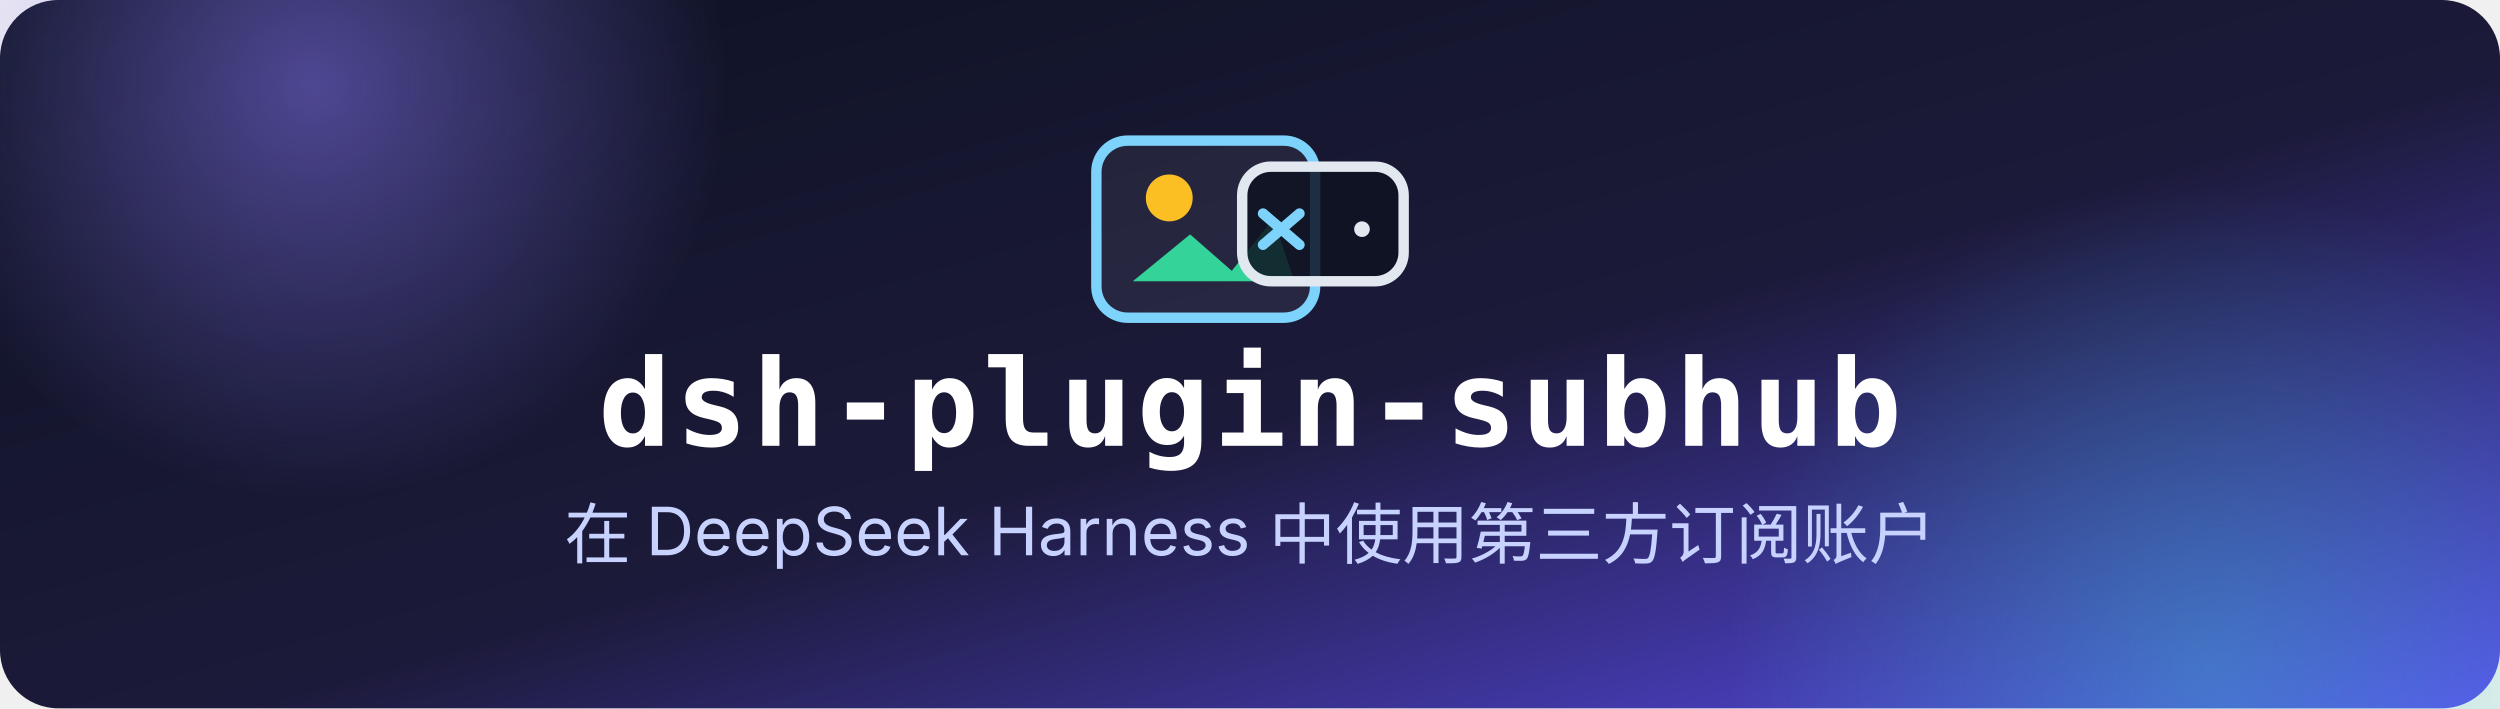
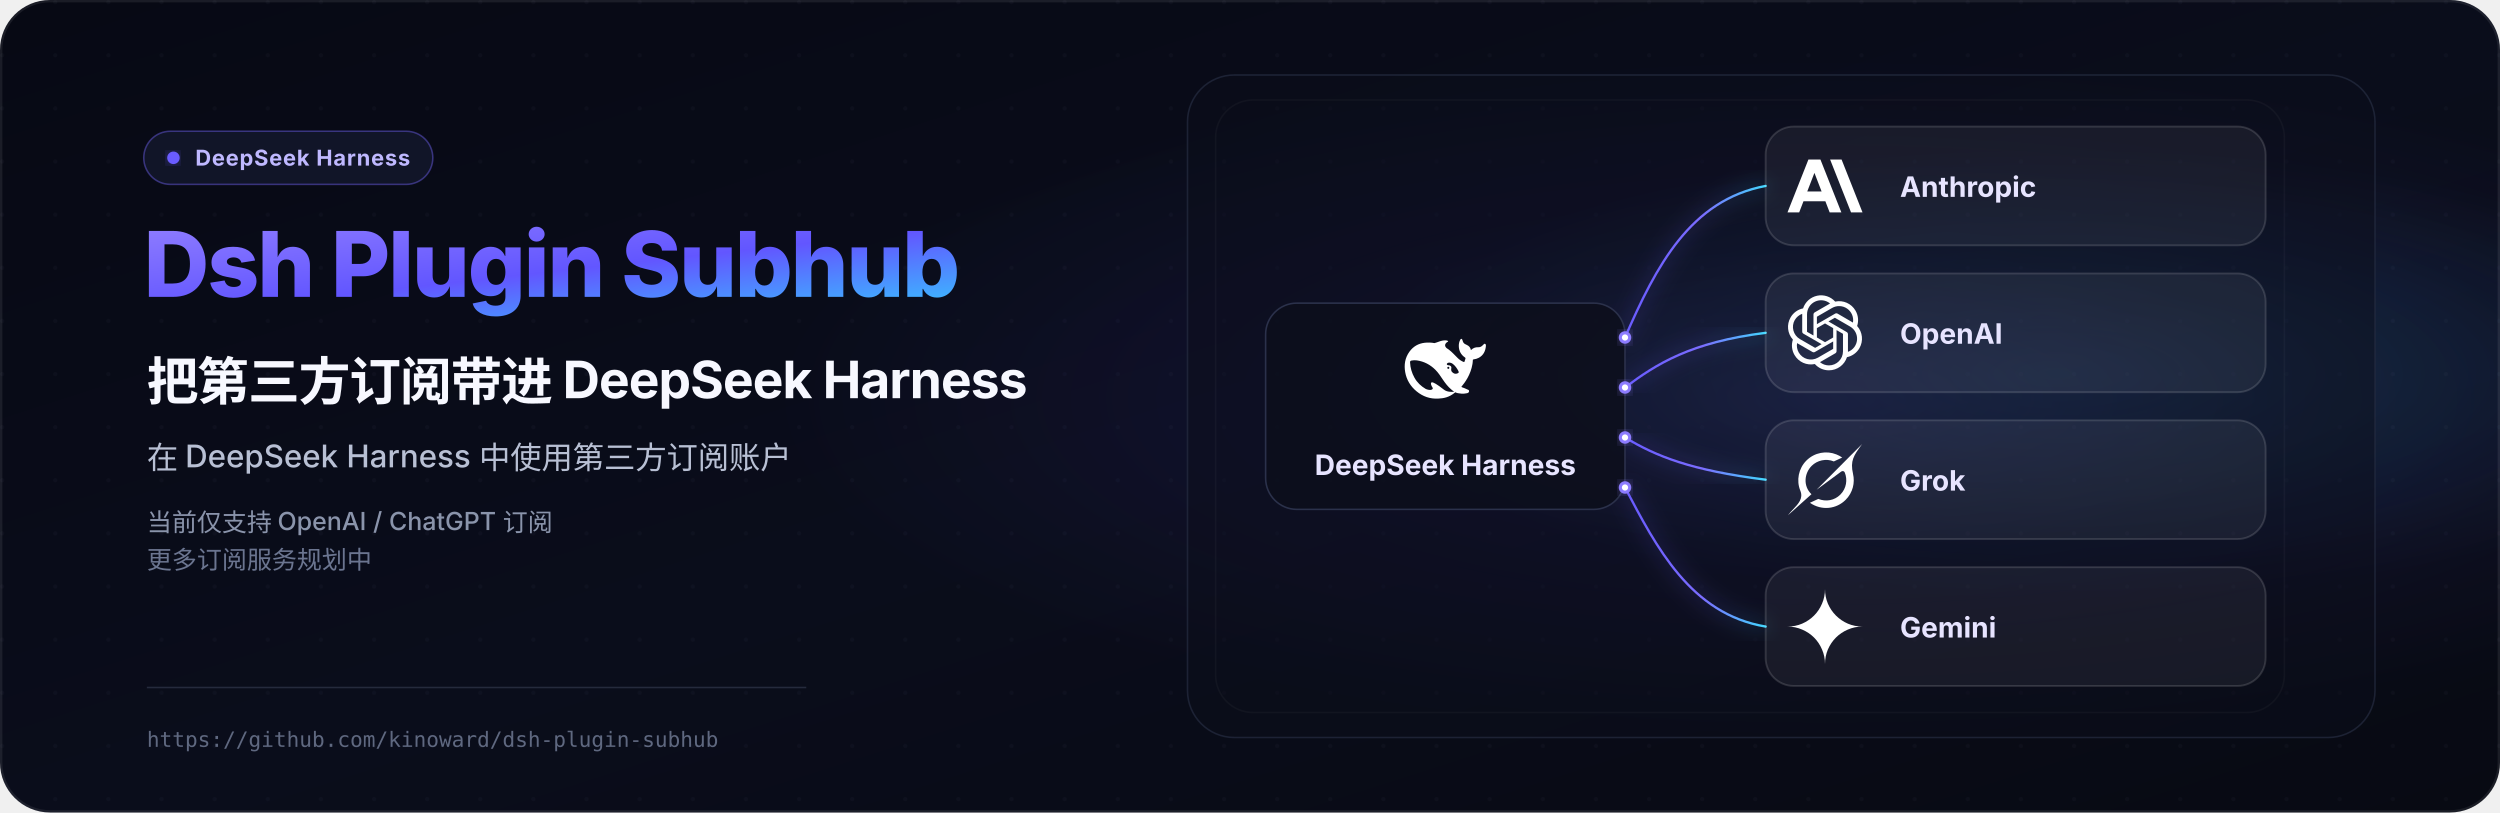
- <svg xmlns="http://www.w3.org/2000/svg" width="1200" height="340" viewBox="0 0 1200 340" role="img" aria-label="dsh-plugin-subhub — 在 DeepSeek Harness 中使用第三方订阅账户">
+ <svg xmlns="http://www.w3.org/2000/svg" width="1600" height="520" viewBox="0 0 1600 520" role="img">
  <defs>
    <linearGradient id="bg" x1="0" y1="0" x2="1" y2="1">
-       <stop offset="0" stop-color="#0d1221" />
-       <stop offset="0.55" stop-color="#1c1a3a" />
-       <stop offset="1" stop-color="#5b4cf0" />
+       <stop offset="0" stop-color="#070914" />
+       <stop offset="0.52" stop-color="#0A0D1B" />
+       <stop offset="1" stop-color="#080A13" />
    </linearGradient>
-     <radialGradient id="glow1" cx="0.5" cy="0.5" r="0.5">
-       <stop offset="0" stop-color="#8b7bff" stop-opacity="0.5" />
-       <stop offset="1" stop-color="#8b7bff" stop-opacity="0" />
+     <radialGradient id="violetGlow" cx="73%" cy="49%" r="42%">
+       <stop offset="0" stop-color="#715CFF" stop-opacity=".23" />
+       <stop offset=".45" stop-color="#604CFF" stop-opacity=".08" />
+       <stop offset="1" stop-color="#604CFF" stop-opacity="0" />
    </radialGradient>
-     <radialGradient id="glow2" cx="0.5" cy="0.5" r="0.5">
-       <stop offset="0" stop-color="#2fd4c0" stop-opacity="0.35" />
-       <stop offset="1" stop-color="#2fd4c0" stop-opacity="0" />
+     <radialGradient id="cyanGlow" cx="82%" cy="46%" r="28%">
+       <stop offset="0" stop-color="#46D8FF" stop-opacity=".15" />
+       <stop offset="1" stop-color="#46D8FF" stop-opacity="0" />
    </radialGradient>
+     <linearGradient id="iris" x1="0" y1="0" x2="1" y2="1">
+       <stop offset="0" stop-color="#8D7BFF" />
+       <stop offset=".5" stop-color="#6256FF" />
+       <stop offset="1" stop-color="#36C8FF" />
+     </linearGradient>
+     <linearGradient id="route" x1="0" y1="0" x2="1" y2="0">
+       <stop offset="0" stop-color="#695BFF" />
+       <stop offset=".55" stop-color="#7B6DFF" />
+       <stop offset="1" stop-color="#42D8FF" />
+     </linearGradient>
+     <filter id="glow">
+       <feGaussianBlur stdDeviation="5" result="b" />
+       <feMerge>
+         <feMergeNode in="b" />
+         <feMergeNode in="SourceGraphic" />
+       </feMerge>
+     </filter>
+     <filter id="blur6">
+       <feGaussianBlur stdDeviation="6" />
+     </filter>
+     <pattern id="dots" width="34" height="34" patternUnits="userSpaceOnUse">
+       <circle cx="1.4" cy="1.4" r="1.35" fill="#65708A" opacity=".12" />
+     </pattern>
  </defs>
-   <rect width="1200" height="340" rx="28" fill="url(#bg)" />
-   <circle cx="150" cy="40" r="200" fill="url(#glow1)" />
-   <circle cx="1060" cy="320" r="230" fill="url(#glow2)" />
-   <g transform="translate(600,100) scale(1.25) translate(-17,0)" fill="none" stroke-linecap="round" stroke-linejoin="round">
-     <rect x="-42" y="-26" width="84" height="68" rx="12" stroke="#7dd3fc" stroke-width="4" fill="#ffffff" fill-opacity="0.06" />
-     <circle cx="-14" cy="-4" r="9" fill="#fbbf24" stroke="none" />
-     <polygon points="-28,28 -6,10 10,24 26,4 34,28" fill="#34d399" stroke="none" />
-     <rect x="14" y="-16" width="62" height="44" rx="11" stroke="#e2e8f0" stroke-width="4" fill="#0d1221" fill-opacity="0.85" />
-     <path d="M22 2 l14 12 M36 2 l-14 12" stroke="#7dd3fc" stroke-width="4" />
-     <circle cx="60" cy="8" r="3" fill="#e2e8f0" stroke="none" />
+   <rect width="1600" height="520" rx="32" fill="url(#bg)" />
+   <rect width="1600" height="520" rx="32" fill="url(#dots)" opacity=".45" />
+   <rect width="1600" height="520" rx="32" fill="url(#violetGlow)" />
+   <rect width="1600" height="520" rx="32" fill="url(#cyanGlow)" />
+   <g transform="translate(92,66)">
+     <rect x="0" y="18" width="185" height="34" rx="17" fill="#111528" stroke="#7568FF" stroke-opacity=".42" />
+     <circle cx="19" cy="35" r="4" fill="#6A5BFF" filter="url(#glow)" />
+     <text x="33" y="40" fill="#BFB8FF" font-family="Inter, system-ui, -apple-system, 'Segoe UI', 'Helvetica Neue', Arial, 'PingFang SC', 'Hiragino Sans GB', 'Microsoft YaHei', sans-serif" font-size="14" font-weight="700" letter-spacing=".5">DeepSeek Harness</text>
+     <text x="0" y="124" fill="url(#iris)" font-family="Inter, system-ui, -apple-system, 'Segoe UI', 'Helvetica Neue', Arial, 'PingFang SC', 'Hiragino Sans GB', 'Microsoft YaHei', sans-serif" font-size="58" font-weight="760" letter-spacing="-1.2">Dsh Plugin Subhub</text>
+     <text x="2" y="190" fill="#F7F8FF" font-family="Inter, system-ui, -apple-system, 'Segoe UI', 'Helvetica Neue', Arial, 'PingFang SC', 'Hiragino Sans GB', 'Microsoft YaHei', sans-serif" font-size="33" font-weight="700" letter-spacing="-.6">把第三方订阅带进 DeepSeek Harness</text>
+     <text x="2" y="234" fill="#B8C0D4" font-family="Inter, system-ui, -apple-system, 'Segoe UI', 'Helvetica Neue', Arial, 'PingFang SC', 'Hiragino Sans GB', 'Microsoft YaHei', sans-serif" font-size="20" font-weight="500">在 DeepSeek Harness 中使用第三方订阅账户</text>
+     <text x="2" y="274" fill="#8A94AB" font-family="Inter, system-ui, -apple-system, 'Segoe UI', 'Helvetica Neue', Arial, 'PingFang SC', 'Hiragino Sans GB', 'Microsoft YaHei', sans-serif" font-size="16" font-weight="500">当前仅支持 OpenAI / ChatGPT 订阅</text>
+     <text x="2" y="298" fill="#6B7590" font-family="Inter, system-ui, -apple-system, 'Segoe UI', 'Helvetica Neue', Arial, 'PingFang SC', 'Hiragino Sans GB', 'Microsoft YaHei', sans-serif" font-size="16" font-weight="500">更多订阅服务规划中</text>
+     <g transform="translate(2,374)">
+       <path d="M0 0 H422" stroke="#252A3C" />
+       <text x="0" y="38" fill="#5F6880" font-family="ui-monospace, SFMono-Regular, Menlo, monospace" font-size="13.5">https://github.com/kinoward/dsh-plugin-subhub</text>
+     </g>
  </g>
-   <text x="600" y="214" text-anchor="middle" font-family="ui-monospace, SFMono-Regular, Menlo, Consolas, monospace" font-size="58" font-weight="700" fill="#ffffff" letter-spacing="2">dsh-plugin-subhub</text>
-   <text x="600" y="268" text-anchor="middle" font-family="system-ui, -apple-system, 'PingFang SC', 'Microsoft YaHei', sans-serif" font-size="32" fill="#c7d2fe">在 DeepSeek Harness 中使用第三方订阅账户</text>
+   <rect x="760" y="48" width="760" height="424" rx="30" fill="#0C0F1C" fill-opacity=".45" stroke="#252B40" stroke-opacity=".72" />
+   <rect x="778" y="64" width="684" height="392" rx="24" fill="none" stroke="#FFFFFF" stroke-opacity=".035" />
+   <path d="M 1130 119 C 1082 128 1060 170 1040 216" fill="none" stroke="url(#route)" stroke-width="5" stroke-linecap="round" opacity="0.22" filter="url(#blur6)" />
+   <path d="M 1130 119 C 1082 128 1060 170 1040 216" fill="none" stroke="url(#route)" stroke-width="1.5" stroke-linecap="round" />
+   <path d="M 1130 213 C 1082 219 1060 233 1040 248" fill="none" stroke="url(#route)" stroke-width="5" stroke-linecap="round" opacity="0.22" filter="url(#blur6)" />
+   <path d="M 1130 213 C 1082 219 1060 233 1040 248" fill="none" stroke="url(#route)" stroke-width="1.5" stroke-linecap="round" />
+   <path d="M 1130 307 C 1082 301 1060 292 1040 280" fill="none" stroke="url(#route)" stroke-width="5" stroke-linecap="round" opacity="0.22" filter="url(#blur6)" />
+   <path d="M 1130 307 C 1082 301 1060 292 1040 280" fill="none" stroke="url(#route)" stroke-width="1.5" stroke-linecap="round" />
+   <path d="M 1130 401 C 1082 393 1060 350 1040 312" fill="none" stroke="url(#route)" stroke-width="5" stroke-linecap="round" opacity="0.22" filter="url(#blur6)" />
+   <path d="M 1130 401 C 1082 393 1060 350 1040 312" fill="none" stroke="url(#route)" stroke-width="1.5" stroke-linecap="round" />
+   <g transform="translate(810,194)">
+     <rect x="0" y="0" width="230" height="132" rx="20" fill="#0C0F1C" fill-opacity="0.85" stroke="#2B314B" />
+     <g transform="translate(89.00,16.00) scale(2.1667)">
+       <path d="M23.748 4.651c-.254-.124-.364.113-.512.233-.051.04-.094.09-.137.137-.372.397-.806.657-1.373.626-.829-.046-1.537.214-2.163.848-.133-.782-.575-1.248-1.247-1.548-.352-.155-.708-.311-.955-.65-.172-.24-.219-.509-.305-.774-.055-.16-.11-.323-.293-.35-.2-.031-.278.136-.356.276-.313.572-.434 1.202-.422 1.84.027 1.436.633 2.58 1.838 3.393.137.094.172.187.129.323-.082.28-.18.553-.266.833-.055.179-.137.218-.328.14a5.5 5.5 0 0 1-1.737-1.179c-.857-.828-1.631-1.743-2.597-2.46a12 12 0 0 0-.689-.47c-.985-.957.13-1.743.387-1.836.27-.098.094-.433-.778-.428-.872.003-1.67.295-2.687.685a3 3 0 0 1-.465.136 9.6 9.6 0 0 0-2.883-.101c-1.885.21-3.39 1.1-4.497 2.622C.082 8.776-.231 10.854.152 13.02c.403 2.284 1.568 4.175 3.36 5.653 1.857 1.533 3.997 2.284 6.438 2.14 1.482-.085 3.132-.284 4.994-1.86.47.234.962.328 1.78.398.629.058 1.235-.031 1.705-.129.735-.155.684-.836.418-.961-2.155-1.004-1.682-.595-2.112-.926 1.095-1.295 2.768-3.598 3.284-6.733.05-.346.115-.834.108-1.114-.004-.171.035-.238.23-.257a4.2 4.2 0 0 0 1.545-.475c1.397-.763 1.96-2.016 2.093-3.517.02-.23-.004-.467-.247-.588M11.58 18.168c-2.088-1.642-3.101-2.183-3.52-2.16-.39.024-.32.472-.234.763.09.288.207.487.371.74.114.167.192.416-.113.603-.673.416-1.842-.14-1.897-.168-1.361-.801-2.5-1.86-3.301-3.306-.775-1.393-1.225-2.888-1.299-4.482-.02-.385.094-.522.477-.592a4.7 4.7 0 0 1 1.53-.038c2.131.311 3.946 1.264 5.467 2.774.868.86 1.525 1.887 2.202 2.89.72 1.066 1.494 2.082 2.48 2.915.348.291.626.513.892.677-.802.09-2.14.109-3.055-.615zm1.001-6.44a.306.306 0 0 1 .415-.287.3.3 0 0 1 .113.074.3.3 0 0 1 .086.214c0 .17-.136.307-.308.307a.303.303 0 0 1-.306-.307m3.11 1.596c-.2.081-.4.151-.591.16a1.25 1.25 0 0 1-.798-.254c-.274-.23-.47-.358-.551-.758a1.7 1.7 0 0 1 .015-.588c.07-.327-.007-.537-.238-.727-.188-.156-.426-.199-.689-.199a.6.6 0 0 1-.254-.078.253.253 0 0 1-.114-.358 1 1 0 0 1 .192-.21c.356-.202.767-.136 1.146.016.352.144.618.408 1.001.782.392.451.462.576.685.915.176.264.336.536.446.848.066.194-.02.353-.25.45" fill="#ffffff" />
+     </g>
+     <text x="115" y="110" text-anchor="middle" fill="#E7E4FF" font-family="Inter, system-ui, -apple-system, 'Segoe UI', 'Helvetica Neue', Arial, 'PingFang SC', 'Hiragino Sans GB', 'Microsoft YaHei', sans-serif" font-size="18" font-weight="700">DeepSeek Harness</text>
+   </g>
+   <circle cx="1040" cy="216" r="4" fill="#8D7BFF" filter="url(#glow)" />
+   <circle cx="1040" cy="216" r="2" fill="#ffffff" />
+   <circle cx="1040" cy="248" r="4" fill="#8D7BFF" filter="url(#glow)" />
+   <circle cx="1040" cy="248" r="2" fill="#ffffff" />
+   <circle cx="1040" cy="280" r="4" fill="#8D7BFF" filter="url(#glow)" />
+   <circle cx="1040" cy="280" r="2" fill="#ffffff" />
+   <circle cx="1040" cy="312" r="4" fill="#8D7BFF" filter="url(#glow)" />
+   <circle cx="1040" cy="312" r="2" fill="#ffffff" />
+   <g transform="translate(1130,81)">
+     <rect x="0" y="0" width="320" height="76" rx="18" fill="#ffffff" fill-opacity="0.055" stroke="#ffffff" stroke-opacity="0.14" stroke-width="1.2" />
+     <g transform="translate(14.00,14.00) scale(2)">
+       <path d="M17.304 3.541h-3.672l6.696 16.918H24Zm-10.608 0L0 20.459h3.744l1.369-3.553h7.005l1.369 3.553h3.744L10.536 3.541Zm-.371 10.223 2.291-5.946 2.291 5.946Z" fill="#ffffff" />
+     </g>
+     <text x="86" y="45" fill="#E7E4FF" font-family="Inter, system-ui, -apple-system, 'Segoe UI', 'Helvetica Neue', Arial, 'PingFang SC', 'Hiragino Sans GB', 'Microsoft YaHei', sans-serif" font-size="18" font-weight="650">Anthropic</text>
+   </g>
+   <g transform="translate(1130,175)">
+     <rect x="0" y="0" width="320" height="76" rx="18" fill="#ffffff" fill-opacity="0.055" stroke="#ffffff" stroke-opacity="0.14" stroke-width="1.2" />
+     <g transform="translate(14.00,14.00) scale(2)">
+       <path d="M22.282 9.821a5.985 5.985 0 0 0-.516-4.911 6.046 6.046 0 0 0-6.51-2.9A6.065 6.065 0 0 0 4.981 4.182a5.985 5.985 0 0 0-3.998 2.9 6.046 6.046 0 0 0 .743 7.097 5.98 5.98 0 0 0 .511 4.911 6.051 6.051 0 0 0 6.515 2.9A5.985 5.985 0 0 0 13.26 24a6.056 6.056 0 0 0 5.772-4.206 5.989 5.989 0 0 0 3.998-2.9 6.056 6.056 0 0 0-.748-7.073zm-9.022 12.608a4.476 4.476 0 0 1-2.876-1.041l.142-.08 4.778-2.758a.795.795 0 0 0 .393-.681v-6.737l2.02 1.169a.071.071 0 0 1 .038.052v5.583a4.504 4.504 0 0 1-4.495 4.494zm-9.661-4.125a4.471 4.471 0 0 1-.535-3.014l.142.085 4.783 2.758a.771.771 0 0 0 .781 0l5.843-3.369v2.332a.08.08 0 0 1-.033.061L9.74 19.95a4.499 4.499 0 0 1-6.141-1.646zM2.341 7.896a4.485 4.485 0 0 1 2.365-1.973V11.6a.766.766 0 0 0 .388.676l5.814 3.354-2.02 1.169a.076.076 0 0 1-.071 0l-4.83-2.787A4.504 4.504 0 0 1 2.341 7.872zm16.596 3.856L13.104 8.364 15.119 7.2a.076.076 0 0 1 .071 0l4.83 2.791a4.494 4.494 0 0 1-.676 8.104v-5.677a.79.79 0 0 0-.407-.667zm2.011-3.023l-.142-.085-4.774-2.782a.776.776 0 0 0-.785 0L9.409 9.23V6.897a.066.066 0 0 1 .028-.061l4.83-2.787a4.499 4.499 0 0 1 6.68 4.66zM8.306 12.863l-2.02-1.164a.08.08 0 0 1-.038-.057V6.074a4.499 4.499 0 0 1 7.376-3.454l-.142.081L8.704 5.459a.795.795 0 0 0-.393.681zm1.098-2.365l2.602-1.5 2.607 1.5v2.999l-2.597 1.5-2.607-1.5Z" fill="#ffffff" />
+     </g>
+     <text x="86" y="45" fill="#E7E4FF" font-family="Inter, system-ui, -apple-system, 'Segoe UI', 'Helvetica Neue', Arial, 'PingFang SC', 'Hiragino Sans GB', 'Microsoft YaHei', sans-serif" font-size="18" font-weight="650">OpenAI</text>
+   </g>
+   <g transform="translate(1130,269)">
+     <rect x="0" y="0" width="320" height="76" rx="18" fill="#ffffff" fill-opacity="0.055" stroke="#ffffff" stroke-opacity="0.14" stroke-width="1.2" />
+     <g transform="translate(13.74,14.50) scale(1.4243)">
+       <path d="M13.237 21.041L24.319 12.851C24.862 12.449 25.638 12.606 25.897 13.229C27.26 16.518 26.651 20.471 23.94 23.185C21.23 25.899 17.458 26.494 14.011 25.139L10.245 26.884C15.646 30.581 22.205 29.666 26.304 25.56C29.555 22.305 30.562 17.868 29.62 13.867L29.629 13.876C28.264 7.998 29.965 5.649 33.449 0.845C33.531 0.731 33.614 0.617 33.696 0.5L29.111 5.091V5.076L13.234 21.044 M10.95 23.031C7.073 19.323 7.742 13.585 11.05 10.276C13.496 7.827 17.504 6.828 21.002 8.297L24.759 6.56C24.083 6.07 23.215 5.543 22.22 5.173C17.72 3.319 12.333 4.242 8.675 7.901C5.156 11.424 4.05 16.84 5.95 21.462C7.369 24.916 5.043 27.36 2.699 29.826C1.868 30.7 1.035 31.575 0.364 32.5L10.947 23.034" fill="#ffffff" />
+     </g>
+     <text x="86" y="45" fill="#E7E4FF" font-family="Inter, system-ui, -apple-system, 'Segoe UI', 'Helvetica Neue', Arial, 'PingFang SC', 'Hiragino Sans GB', 'Microsoft YaHei', sans-serif" font-size="18" font-weight="650">Grok</text>
+   </g>
+   <g transform="translate(1130,363)">
+     <rect x="0" y="0" width="320" height="76" rx="18" fill="#ffffff" fill-opacity="0.055" stroke="#ffffff" stroke-opacity="0.14" stroke-width="1.2" />
+     <g transform="translate(14.00,14.00) scale(2)">
+       <path d="M11.04 19.32Q12 21.51 12 24q0-2.49.93-4.68.96-2.19 2.58-3.81t3.81-2.55Q21.51 12 24 12q-2.49 0-4.68-.93a12.3 12.3 0 0 1-3.81-2.58 12.3 12.3 0 0 1-2.58-3.81Q12 2.49 12 0q0 2.49-.96 4.68-.93 2.19-2.55 3.81a12.3 12.3 0 0 1-3.81 2.58Q2.49 12 0 12q2.49 0 4.68.96 2.19.93 3.81 2.55t2.55 3.81" fill="#ffffff" />
+     </g>
+     <text x="86" y="45" fill="#E7E4FF" font-family="Inter, system-ui, -apple-system, 'Segoe UI', 'Helvetica Neue', Arial, 'PingFang SC', 'Hiragino Sans GB', 'Microsoft YaHei', sans-serif" font-size="18" font-weight="650">Gemini</text>
+   </g>
+   <rect x=".75" y=".75" width="1598.5" height="518.5" rx="31.25" fill="none" stroke="#FFFFFF" stroke-opacity=".08" stroke-width="1.5" />
</svg>
